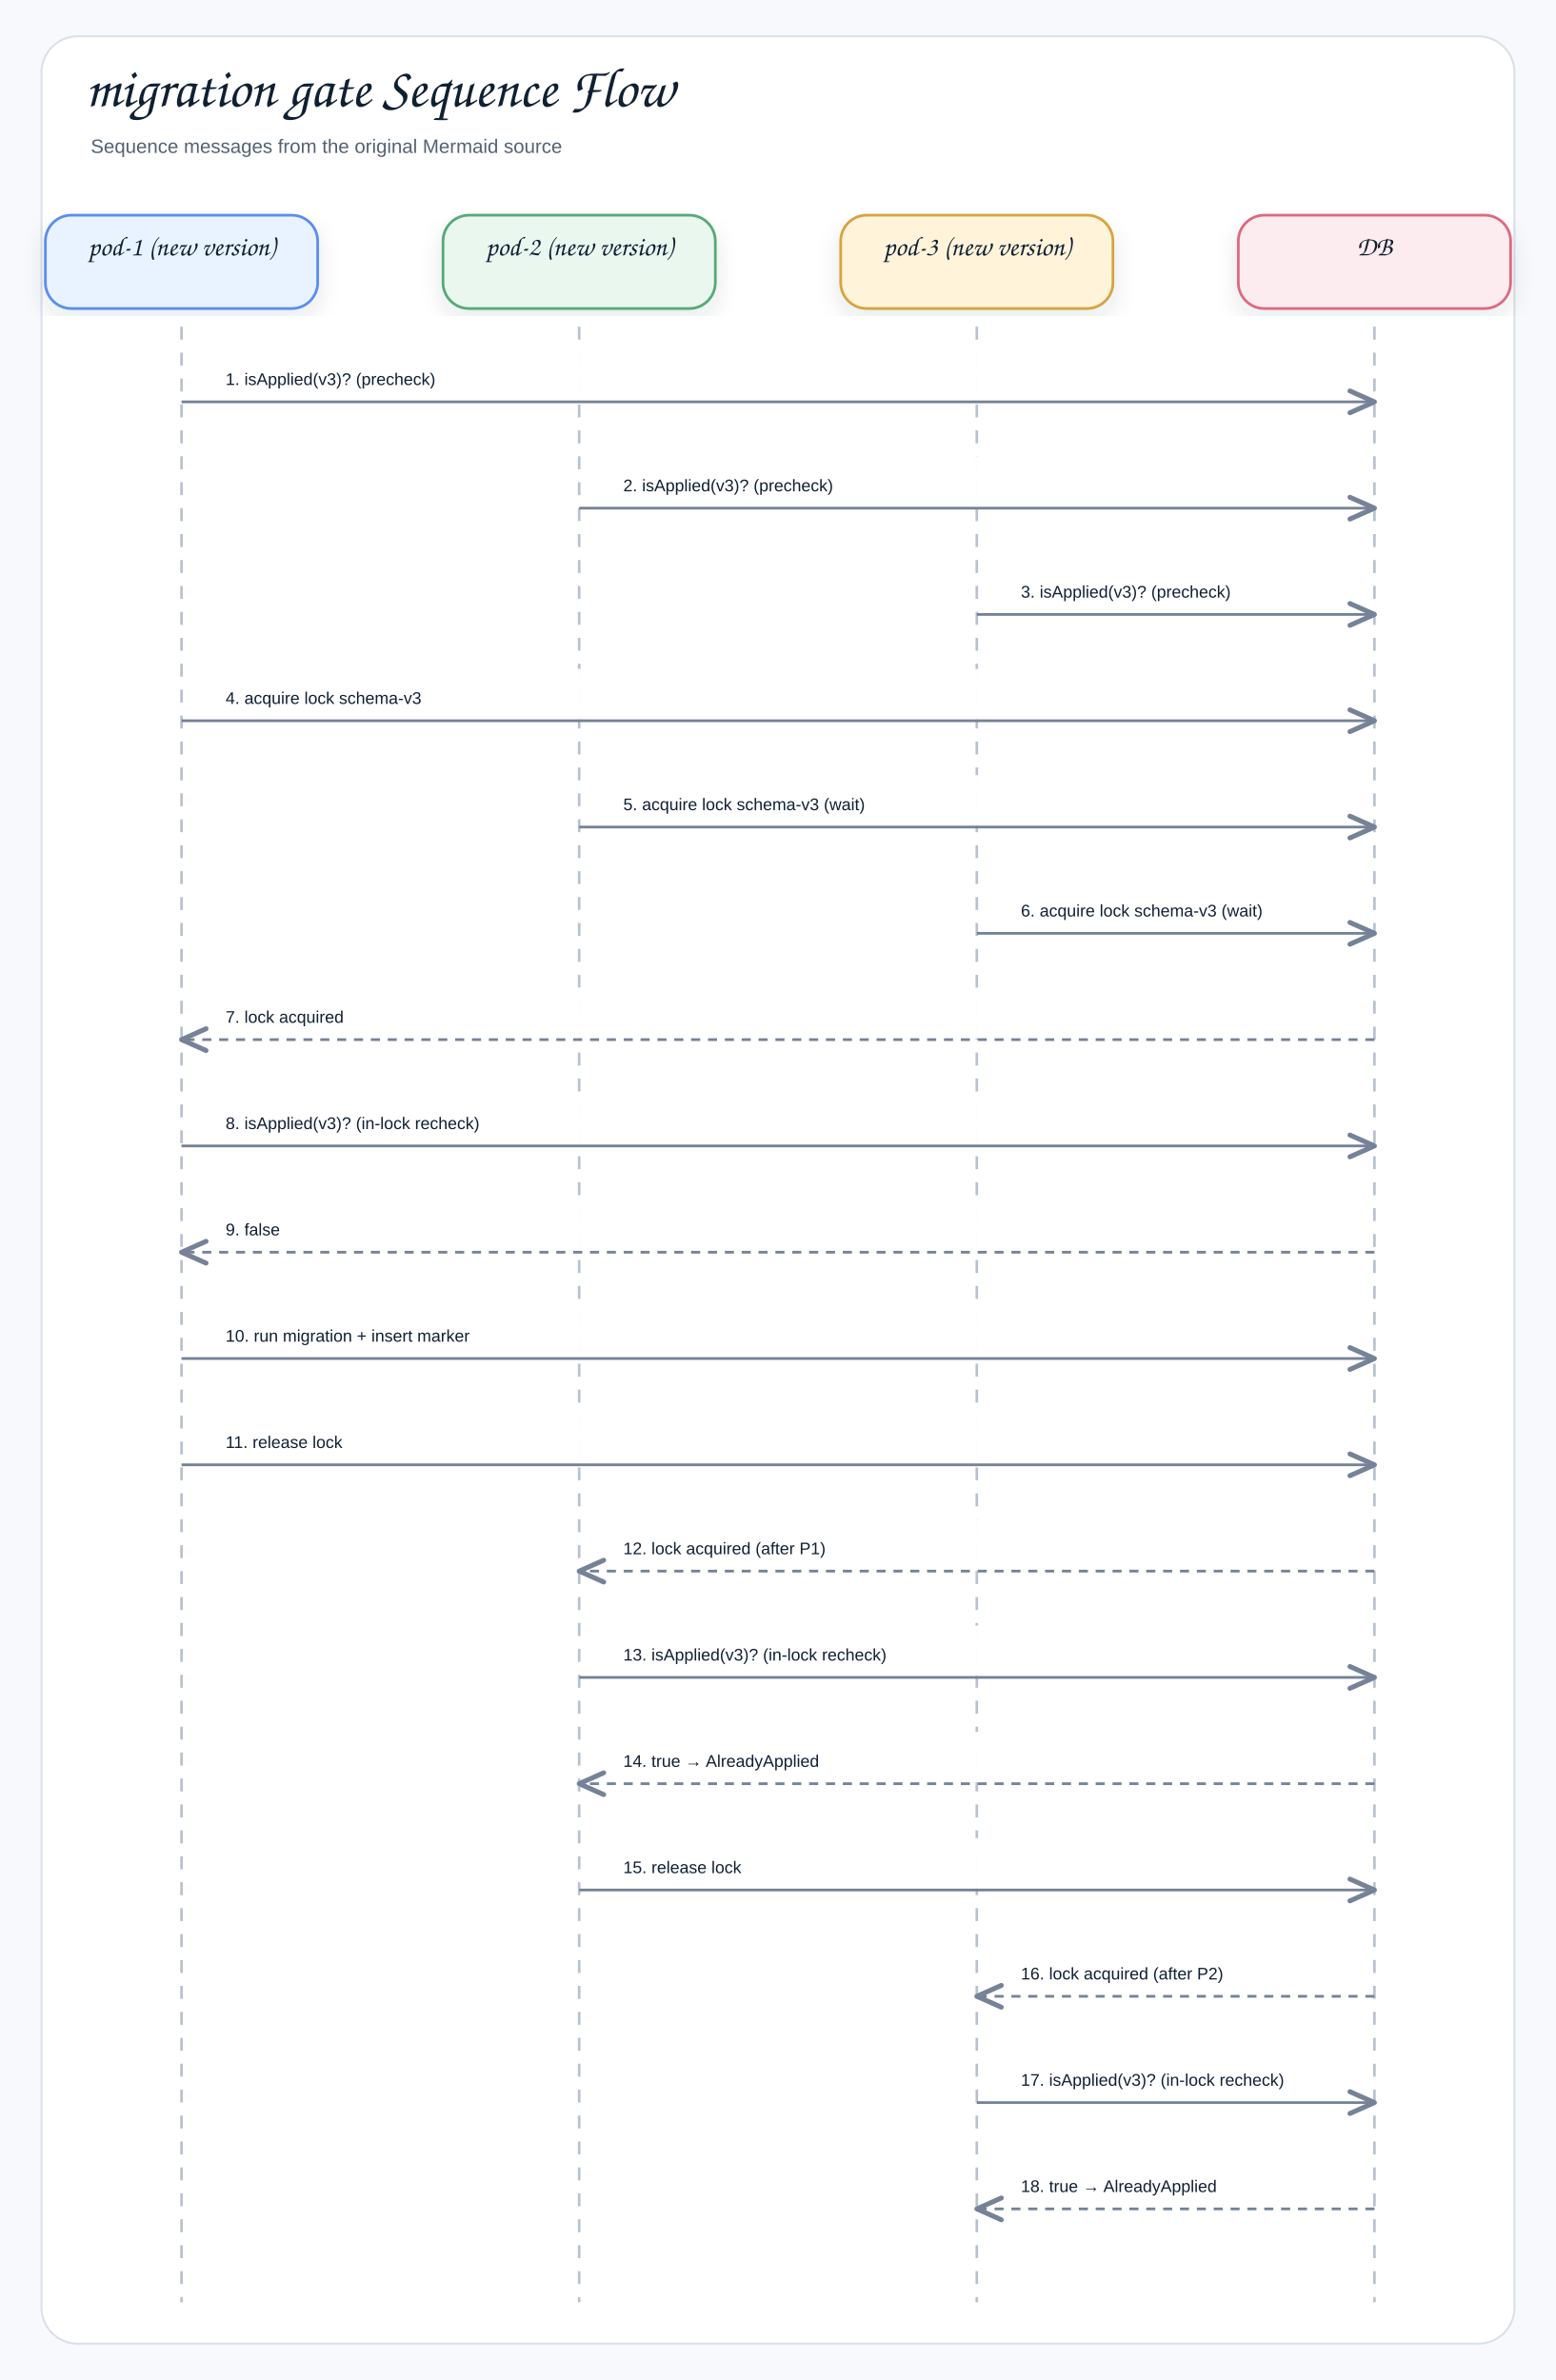
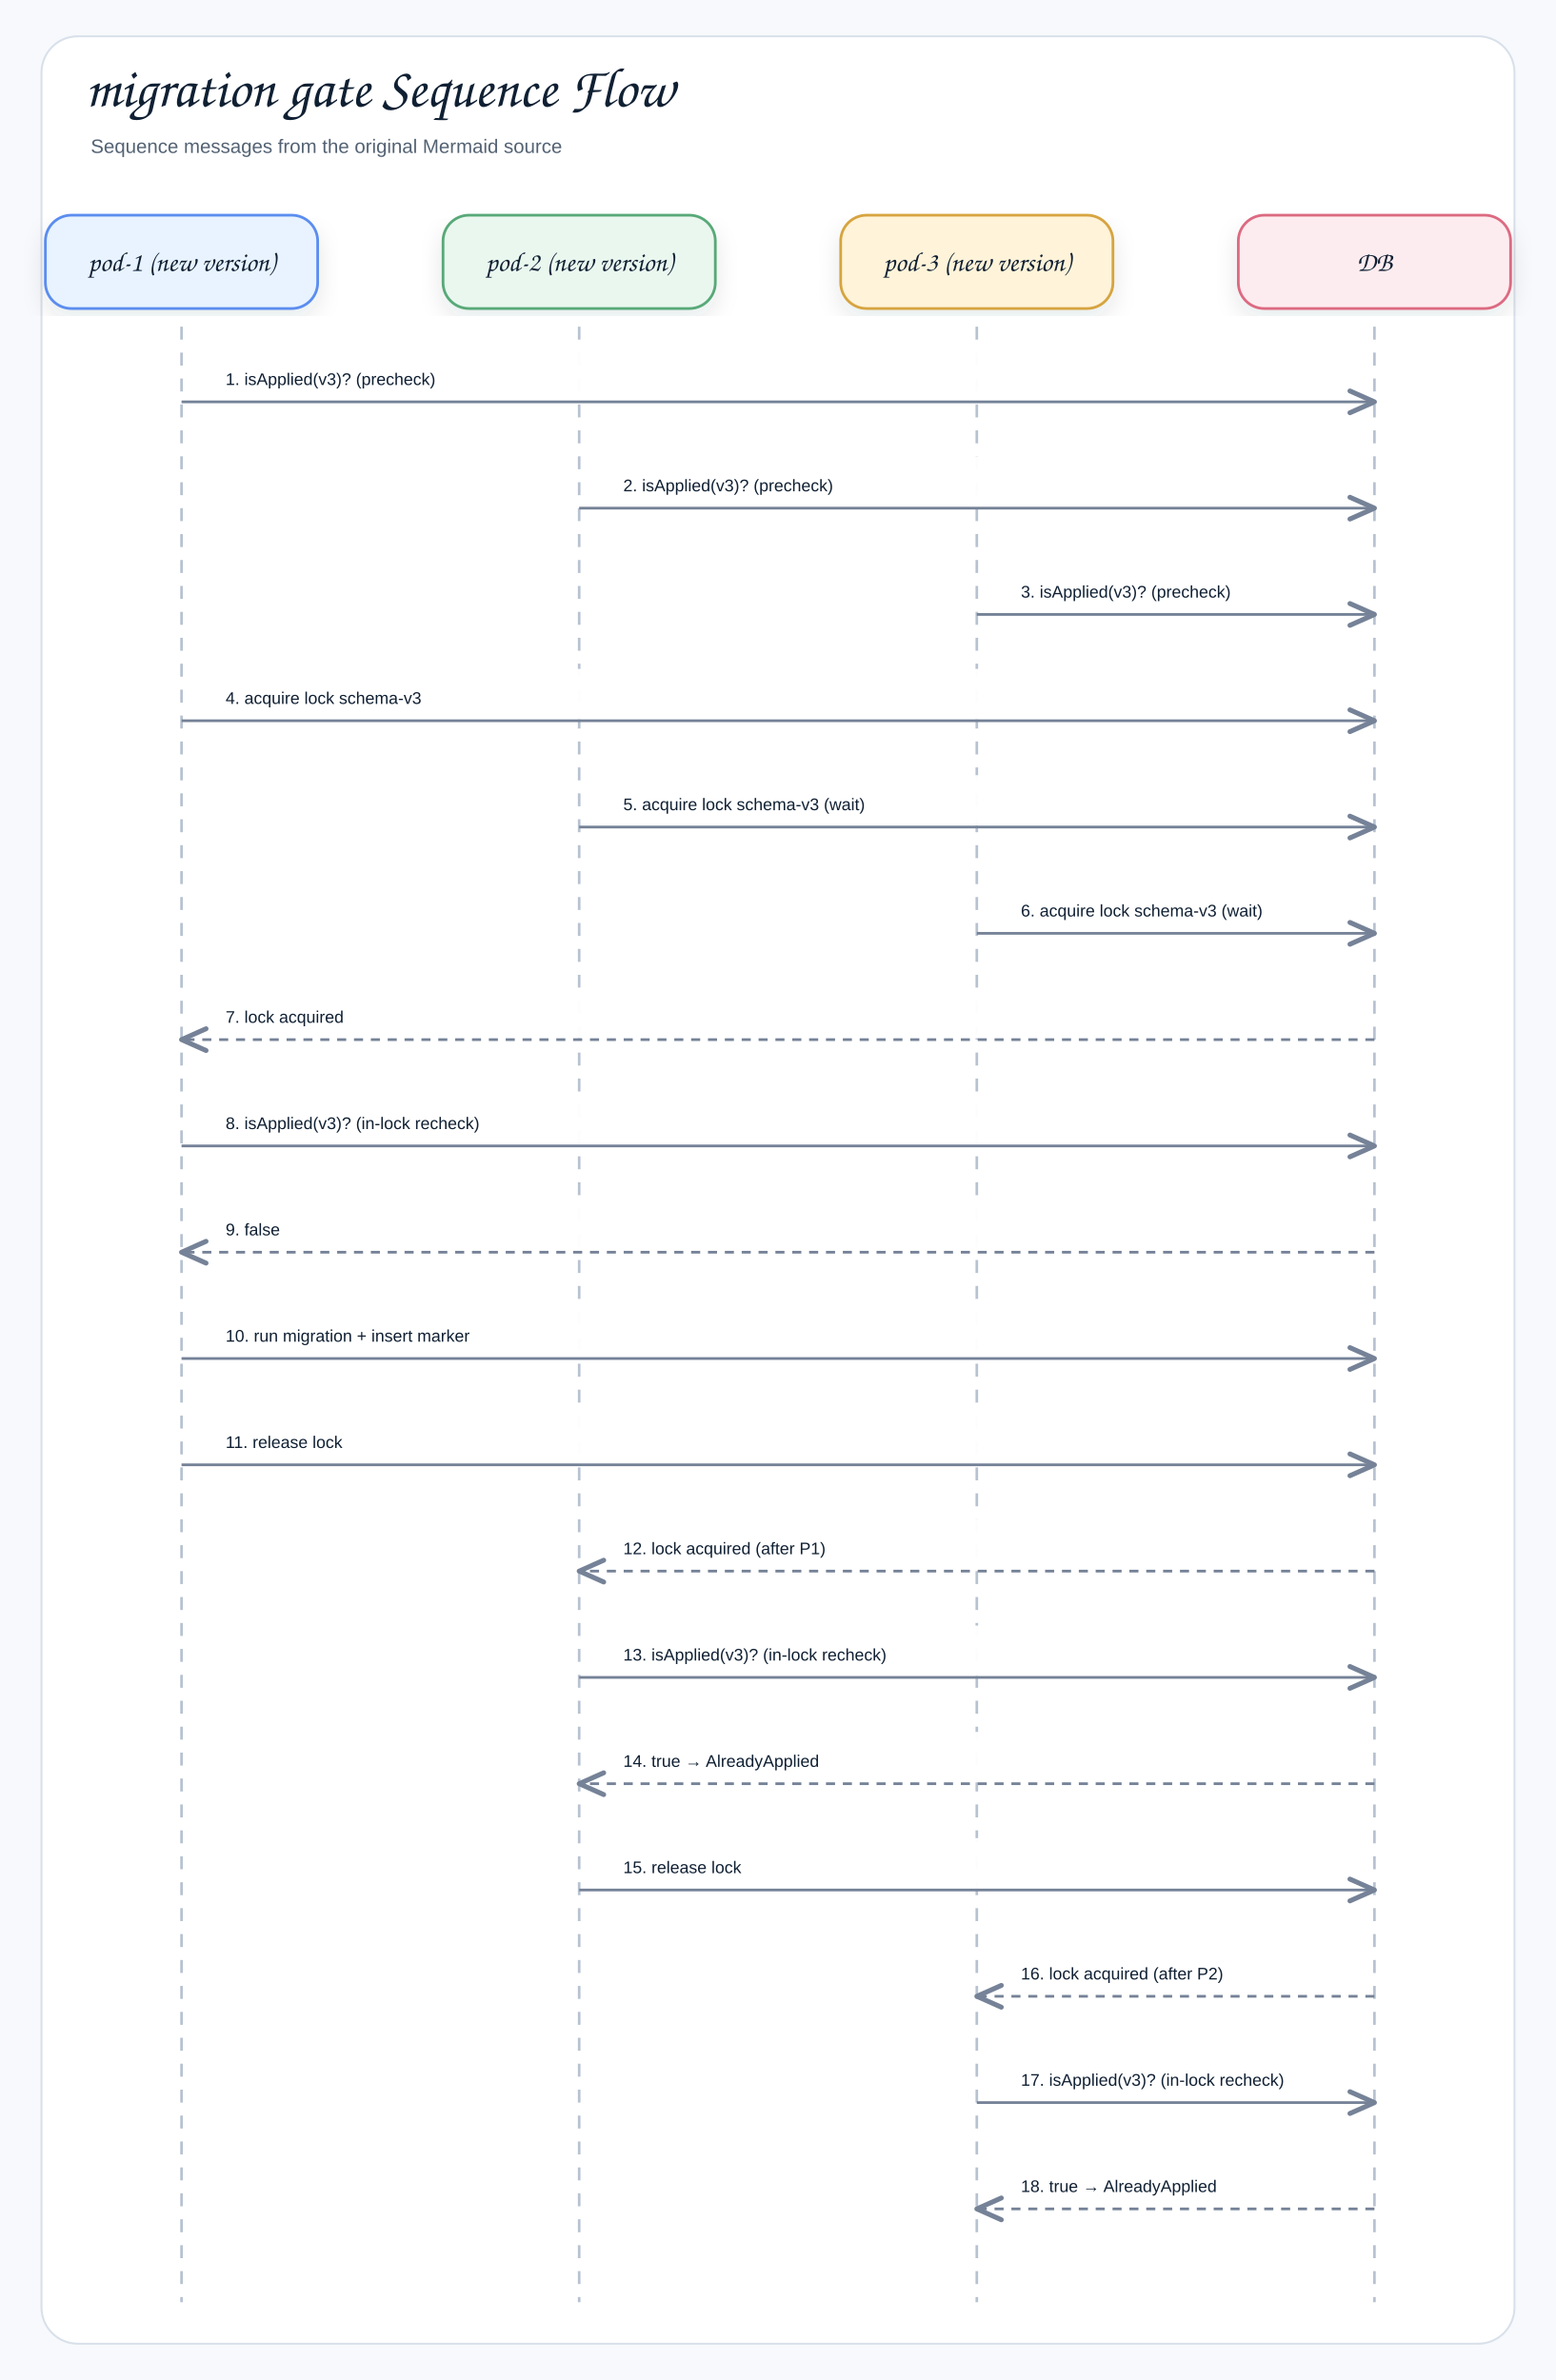
<svg xmlns="http://www.w3.org/2000/svg" width="1200" height="1836" viewBox="0 0 1200 1836" role="img" aria-label="migration gate Sequence Flow">
  <defs>
    <filter id="shadow" x="-8%" y="-8%" width="116%" height="116%">
      <feDropShadow dx="0" dy="8" stdDeviation="9" flood-color="#1f2937" flood-opacity="0.10" />
    </filter>
    <marker id="openArrow" markerWidth="12" markerHeight="10" refX="10" refY="5" orient="auto" markerUnits="strokeWidth">
      <path d="M 1 1 L 10 5 L 1 9" fill="none" stroke="#758297" stroke-width="1.8" stroke-linecap="round" stroke-linejoin="round" />
    </marker>
    <marker id="inherit" markerWidth="14" markerHeight="12" refX="12" refY="6" orient="auto" markerUnits="strokeWidth">
      <path d="M 0 1 L 12 6 L 0 11 Z" fill="#ffffff" stroke="#758297" stroke-width="1.8" />
    </marker>
    <style>
    .canvas{fill:#f7f9fc}.frame{fill:#fff;stroke:#d8e0ea;stroke-width:1.5}
    .title{font-family:"Architects Daughter","Comic Sans MS","Comic Sans",cursive;font-size:43px;font-weight:400;fill:#102033}
    .subtitle{font-family:"Comic Sans MS","Comic Sans","Comic Neue",Arial,sans-serif;font-size:15px;font-weight:400;fill:#536273}
    .label{font-family:"Architects Daughter","Comic Sans MS","Comic Sans",cursive;font-size:25px;font-weight:400;fill:#102033}
    .smallLabel{font-family:"Architects Daughter","Comic Sans MS","Comic Sans",cursive;font-size:21px;font-weight:400;fill:#102033}
    .mono{font-family:"Comic Sans MS","Comic Sans","Comic Neue",Arial,sans-serif;font-size:12px;font-weight:400;fill:#102033}
    .small{font-family:"Comic Sans MS","Comic Sans","Comic Neue",Arial,sans-serif;font-size:12px;font-weight:400;fill:#536273}
    .strong{font-family:"Comic Sans MS","Comic Sans","Comic Neue",Arial,sans-serif;font-size:13px;font-weight:400;fill:#102033}
    .card{stroke-width:2.1;filter:url(#shadow)}.compartment{stroke-width:1.5;fill:none}
    .line{stroke:#758297;stroke-width:2.1;fill:none;marker-end:url(#openArrow)}
    .plainLine{stroke:#758297;stroke-width:2.1;fill:none}
    .dashed{stroke:#758297;stroke-width:2.1;stroke-dasharray:7 6;fill:none;marker-end:url(#openArrow)}
    .inheritLine{stroke:#758297;stroke-width:2.2;fill:none;marker-end:url(#inherit)}
    .implLine{stroke:#758297;stroke-width:2.2;stroke-dasharray:8 7;fill:none;marker-end:url(#inherit)}
  </style>
  </defs>
  <rect class="canvas" width="1200" height="1836" />
  <rect class="frame" x="32" y="28" width="1136" height="1780" rx="28" />
  <text class="title" x="66" y="82">migration gate Sequence Flow</text>
  <text class="subtitle" x="70" y="118">Sequence messages from the original Mermaid source</text>
  <rect class="card" x="35" y="166" width="210" height="72" rx="20" fill="#E8F3FF" stroke="#5B8DEF" />
-   <text class="smallLabel" x="140" y="197" text-anchor="middle">pod-1 (new version)</text>
+   <text class="smallLabel" x="140" y="209" text-anchor="middle">pod-1 (new version)</text>
  <line x1="140" y1="252" x2="140" y2="1776" stroke="#b7c2d1" stroke-width="2" stroke-dasharray="10 10" />
  <rect class="card" x="341.667" y="166" width="210" height="72" rx="20" fill="#EAF7EF" stroke="#58A978" />
-   <text class="smallLabel" x="446.667" y="197" text-anchor="middle">pod-2 (new version)</text>
+   <text class="smallLabel" x="446.667" y="209" text-anchor="middle">pod-2 (new version)</text>
  <line x1="446.667" y1="252" x2="446.667" y2="1776" stroke="#b7c2d1" stroke-width="2" stroke-dasharray="10 10" />
  <rect class="card" x="648.333" y="166" width="210" height="72" rx="20" fill="#FFF3D9" stroke="#D6A441" />
-   <text class="smallLabel" x="753.333" y="197" text-anchor="middle">pod-3 (new version)</text>
+   <text class="smallLabel" x="753.333" y="209" text-anchor="middle">pod-3 (new version)</text>
  <line x1="753.333" y1="252" x2="753.333" y2="1776" stroke="#b7c2d1" stroke-width="2" stroke-dasharray="10 10" />
  <rect class="card" x="955" y="166" width="210" height="72" rx="20" fill="#FDECEF" stroke="#DC6B82" />
-   <text class="smallLabel" x="1060" y="197" text-anchor="middle">DB</text>
+   <text class="smallLabel" x="1060" y="209" text-anchor="middle">DB</text>
  <line x1="1060" y1="252" x2="1060" y2="1776" stroke="#b7c2d1" stroke-width="2" stroke-dasharray="10 10" />
  <rect x="158" y="270" width="884" height="39" rx="12" fill="#ffffff" opacity="0.97" />
  <text class="strong" x="174" y="297" text-anchor="start">1. isApplied(v3)? (precheck)</text>
  <path class="line" d="M140 310 L1060 310" />
  <rect x="464.667" y="352" width="577.333" height="39" rx="12" fill="#ffffff" opacity="0.97" />
  <text class="strong" x="480.667" y="379" text-anchor="start">2. isApplied(v3)? (precheck)</text>
  <path class="line" d="M446.667 392 L1060 392" />
  <rect x="771.333" y="434" width="270.667" height="39" rx="12" fill="#ffffff" opacity="0.97" />
  <text class="strong" x="787.333" y="461" text-anchor="start">3. isApplied(v3)? (precheck)</text>
  <path class="line" d="M753.333 474 L1060 474" />
  <rect x="158" y="516" width="884" height="39" rx="12" fill="#ffffff" opacity="0.97" />
  <text class="strong" x="174" y="543" text-anchor="start">4. acquire lock schema-v3</text>
  <path class="line" d="M140 556 L1060 556" />
  <rect x="464.667" y="598" width="577.333" height="39" rx="12" fill="#ffffff" opacity="0.97" />
  <text class="strong" x="480.667" y="625" text-anchor="start">5. acquire lock schema-v3 (wait)</text>
  <path class="line" d="M446.667 638 L1060 638" />
  <rect x="771.333" y="680" width="270.667" height="39" rx="12" fill="#ffffff" opacity="0.97" />
  <text class="strong" x="787.333" y="707" text-anchor="start">6. acquire lock schema-v3 (wait)</text>
  <path class="line" d="M753.333 720 L1060 720" />
  <rect x="158" y="762" width="884" height="39" rx="12" fill="#ffffff" opacity="0.97" />
  <text class="strong" x="174" y="789" text-anchor="start">7. lock acquired</text>
  <path class="dashed" d="M1060 802 L140 802" />
  <rect x="158" y="844" width="884" height="39" rx="12" fill="#ffffff" opacity="0.97" />
  <text class="strong" x="174" y="871" text-anchor="start">8. isApplied(v3)? (in-lock recheck)</text>
  <path class="line" d="M140 884 L1060 884" />
  <rect x="158" y="926" width="884" height="39" rx="12" fill="#ffffff" opacity="0.97" />
  <text class="strong" x="174" y="953" text-anchor="start">9. false</text>
  <path class="dashed" d="M1060 966 L140 966" />
  <rect x="158" y="1008" width="884" height="39" rx="12" fill="#ffffff" opacity="0.97" />
  <text class="strong" x="174" y="1035" text-anchor="start">10. run migration + insert marker</text>
  <path class="line" d="M140 1048 L1060 1048" />
  <rect x="158" y="1090" width="884" height="39" rx="12" fill="#ffffff" opacity="0.97" />
  <text class="strong" x="174" y="1117" text-anchor="start">11. release lock</text>
  <path class="line" d="M140 1130 L1060 1130" />
  <rect x="464.667" y="1172" width="577.333" height="39" rx="12" fill="#ffffff" opacity="0.97" />
  <text class="strong" x="480.667" y="1199" text-anchor="start">12. lock acquired (after P1)</text>
  <path class="dashed" d="M1060 1212 L446.667 1212" />
  <rect x="464.667" y="1254" width="577.333" height="39" rx="12" fill="#ffffff" opacity="0.97" />
  <text class="strong" x="480.667" y="1281" text-anchor="start">13. isApplied(v3)? (in-lock recheck)</text>
  <path class="line" d="M446.667 1294 L1060 1294" />
  <rect x="464.667" y="1336" width="577.333" height="39" rx="12" fill="#ffffff" opacity="0.97" />
  <text class="strong" x="480.667" y="1363" text-anchor="start">14. true → AlreadyApplied</text>
  <path class="dashed" d="M1060 1376 L446.667 1376" />
  <rect x="464.667" y="1418" width="577.333" height="39" rx="12" fill="#ffffff" opacity="0.97" />
  <text class="strong" x="480.667" y="1445" text-anchor="start">15. release lock</text>
  <path class="line" d="M446.667 1458 L1060 1458" />
  <rect x="771.333" y="1500" width="270.667" height="39" rx="12" fill="#ffffff" opacity="0.97" />
  <text class="strong" x="787.333" y="1527" text-anchor="start">16. lock acquired (after P2)</text>
  <path class="dashed" d="M1060 1540 L753.333 1540" />
  <rect x="771.333" y="1582" width="270.667" height="39" rx="12" fill="#ffffff" opacity="0.97" />
  <text class="strong" x="787.333" y="1609" text-anchor="start">17. isApplied(v3)? (in-lock recheck)</text>
  <path class="line" d="M753.333 1622 L1060 1622" />
  <rect x="771.333" y="1664" width="270.667" height="39" rx="12" fill="#ffffff" opacity="0.97" />
  <text class="strong" x="787.333" y="1691" text-anchor="start">18. true → AlreadyApplied</text>
  <path class="dashed" d="M1060 1704 L753.333 1704" />
</svg>
